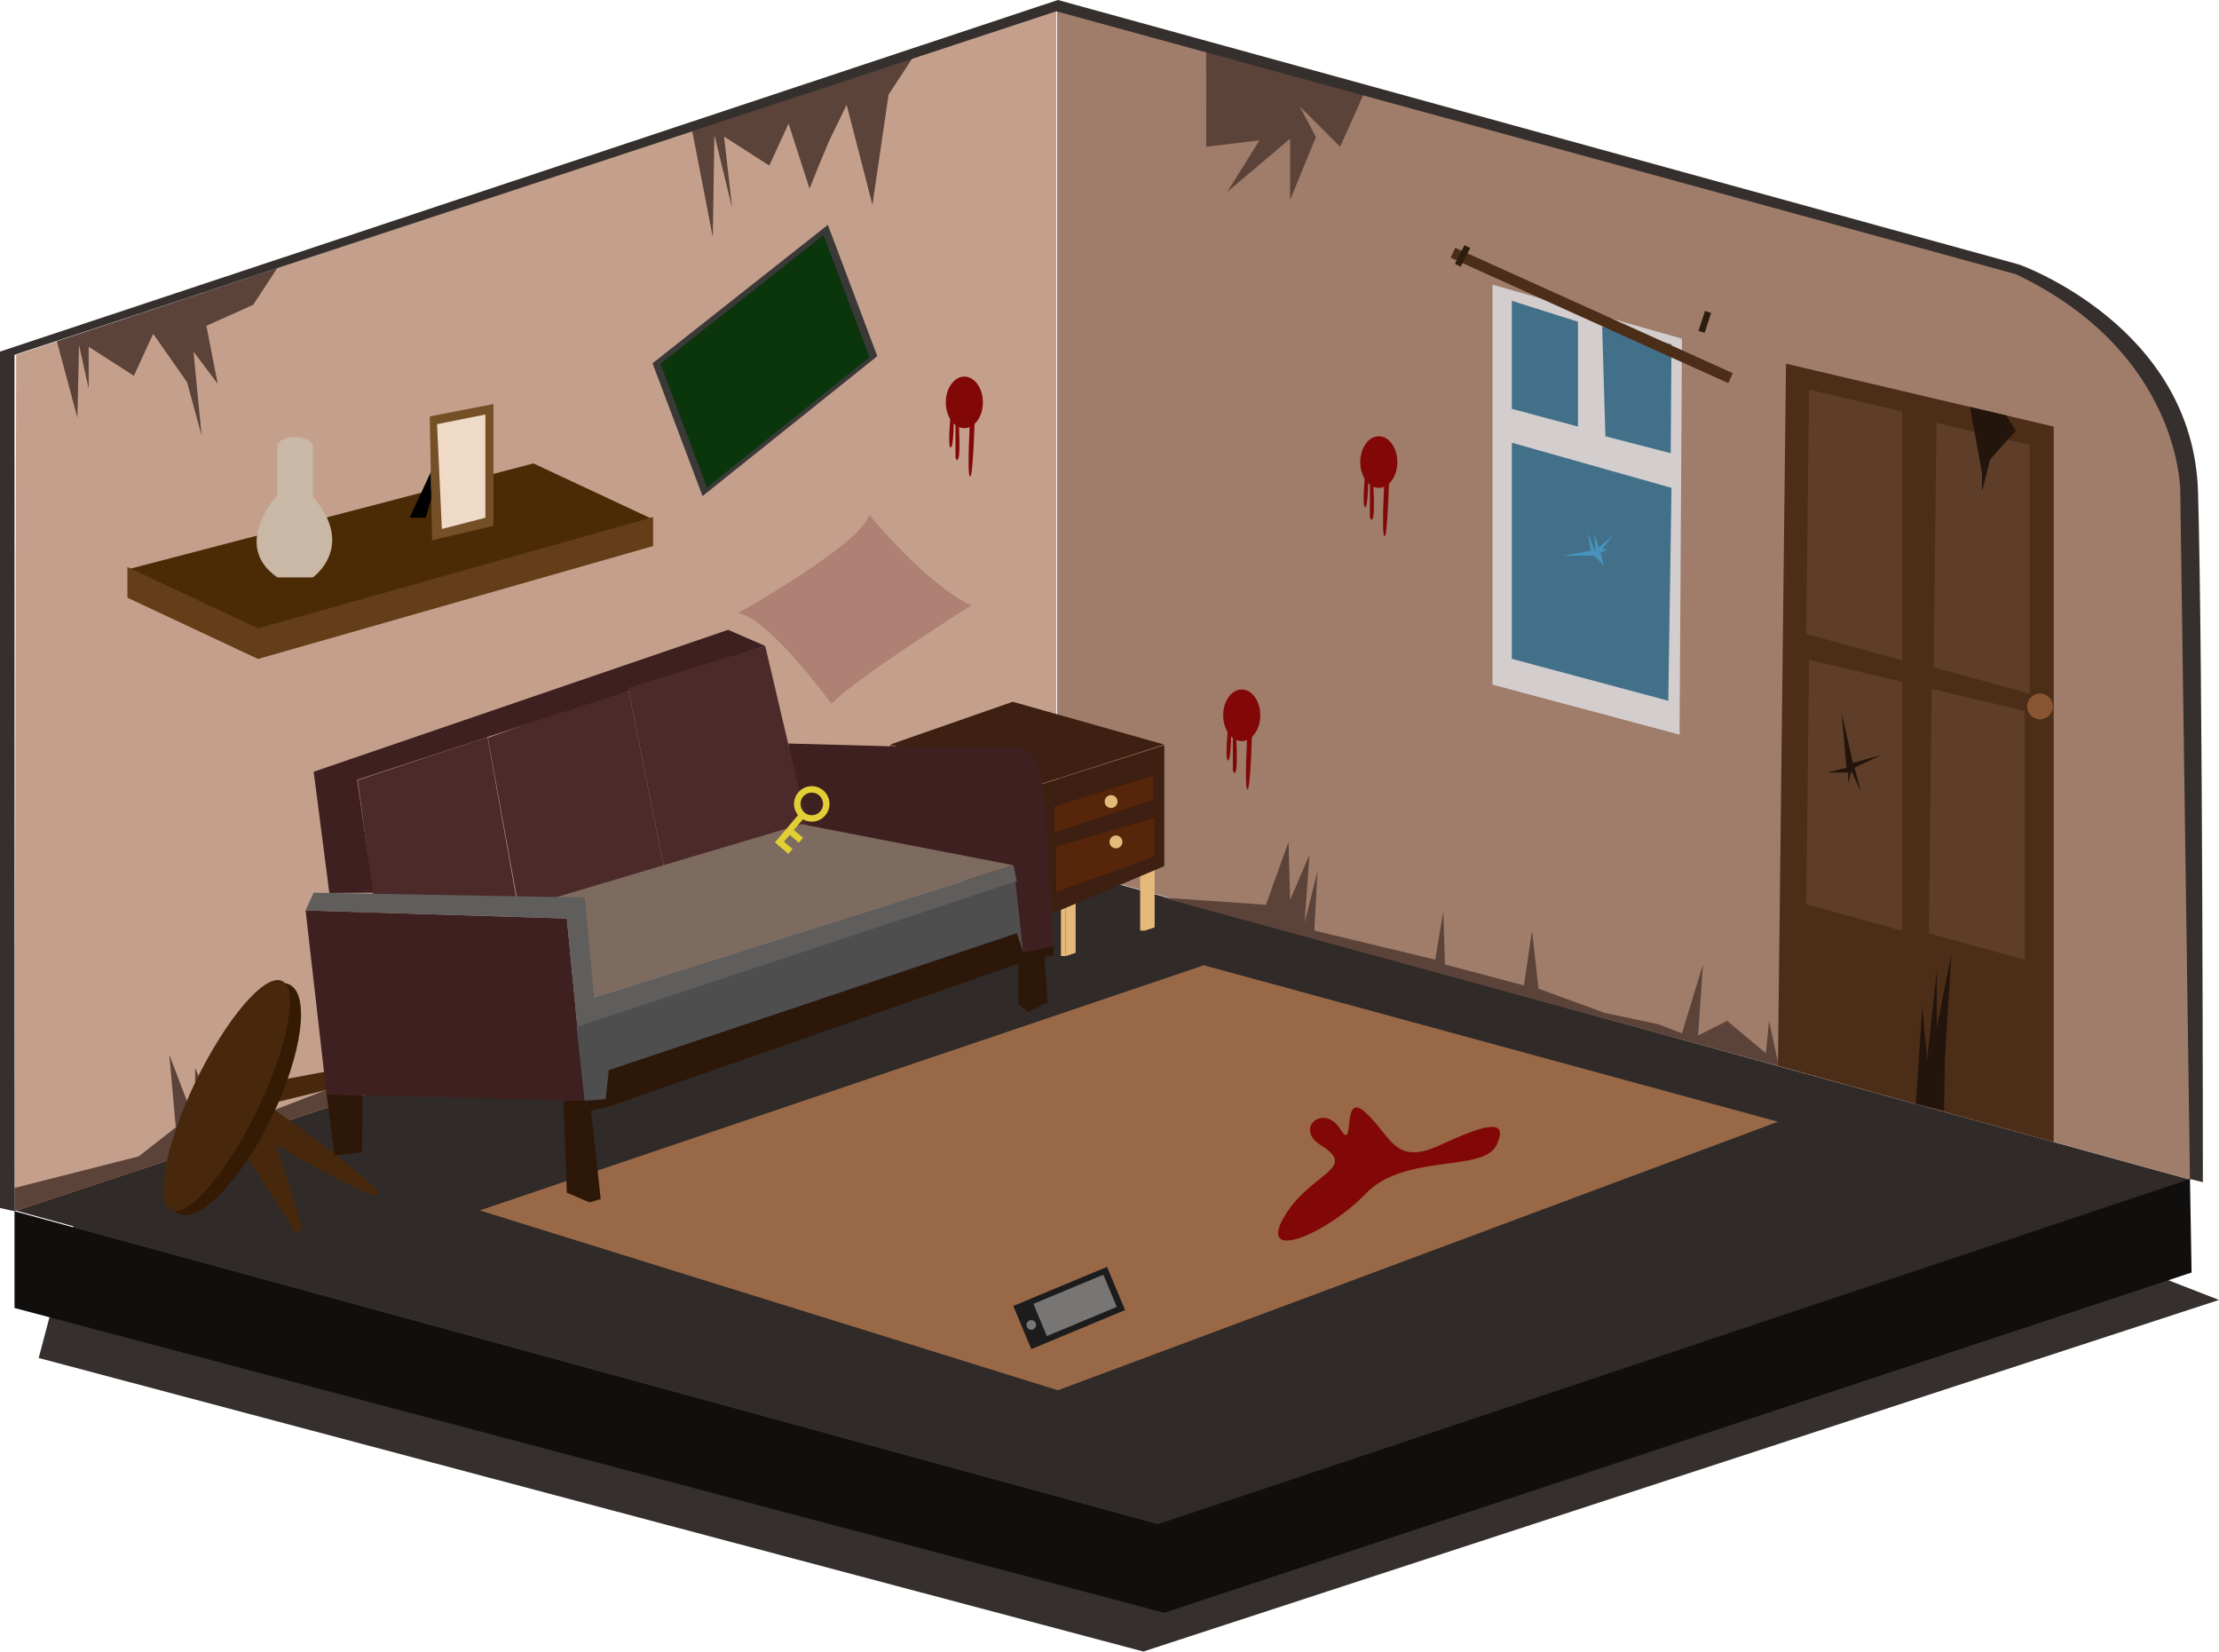
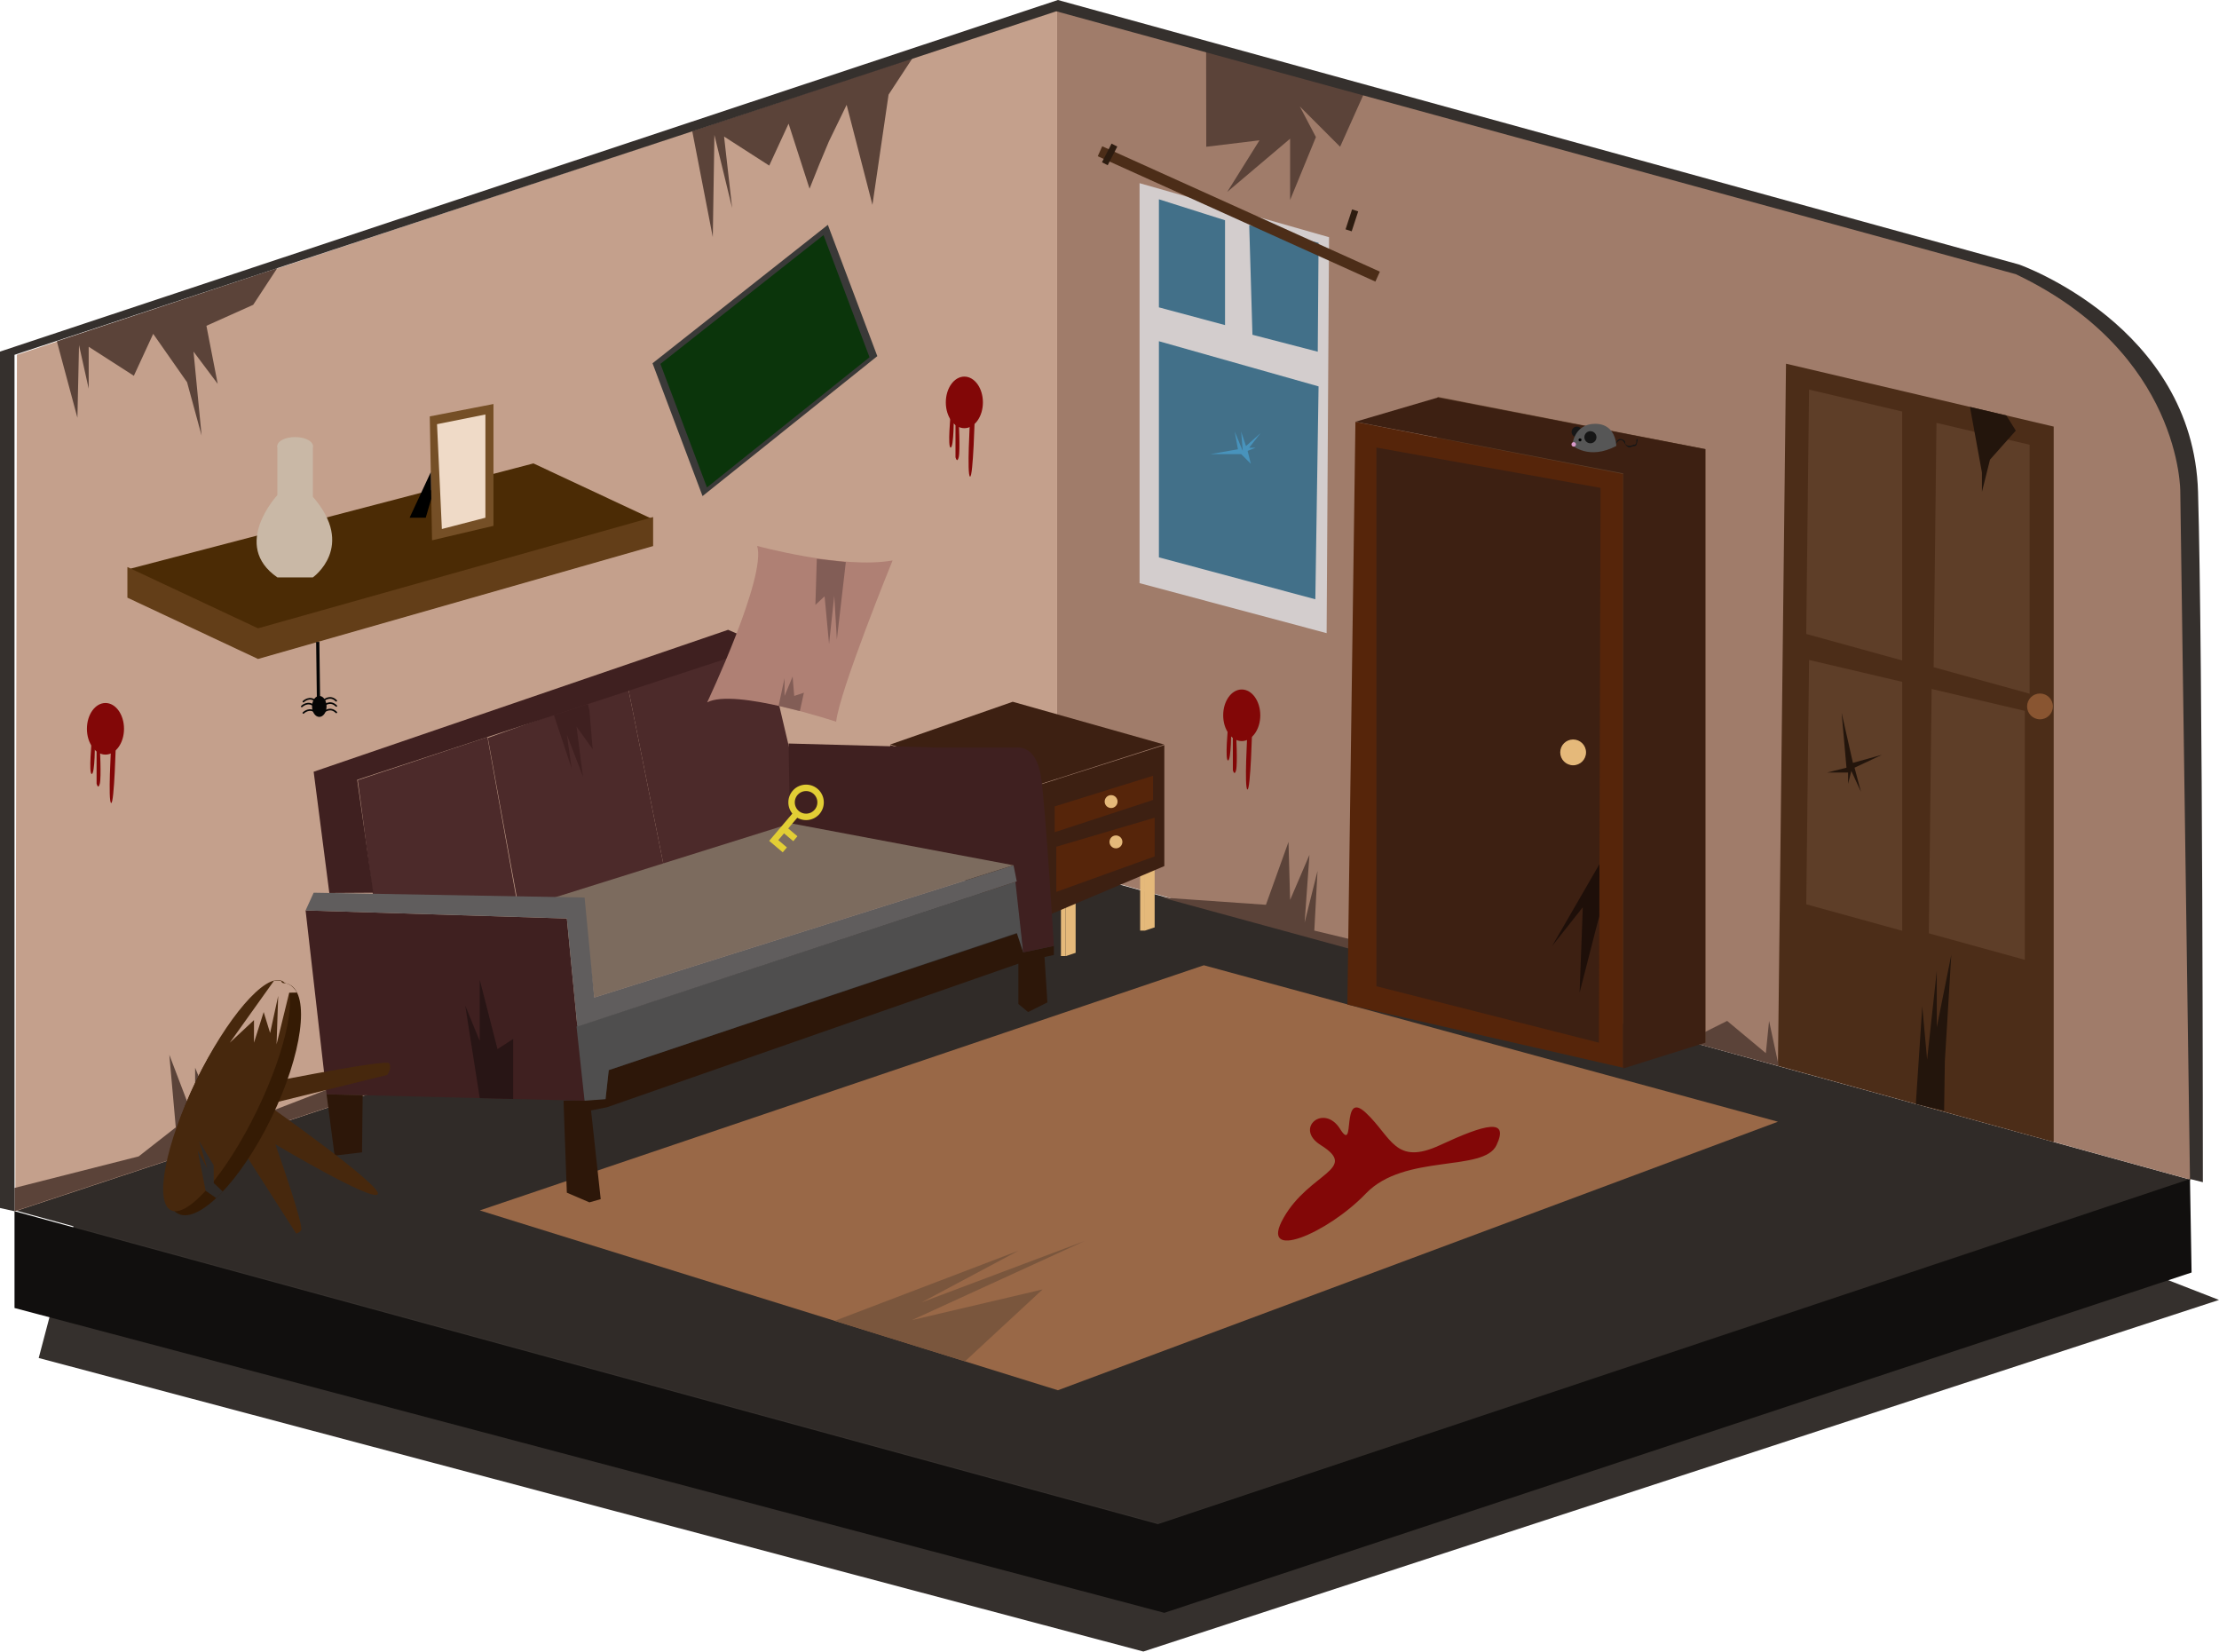
<svg xmlns="http://www.w3.org/2000/svg" id="Calque_1" data-name="Calque 1" viewBox="0 0 1376 1024">
  <defs>
-     <style>.cls-1{fill:#35302d;}.cls-2{fill:#302b28;}.cls-3{fill:#3a1c05;}.cls-4{fill:#c4a08c;}.cls-5{fill:#a07c6a;}.cls-6{fill:#d3cdcd;}.cls-7{fill:#427089;}.cls-8{fill:#3a3938;}.cls-9{fill:#0b350b;}.cls-10{fill:#4893bc;}.cls-11{fill:#996847;}.cls-12{fill:#820707;}.cls-13{fill:#1c1c1c;}.cls-14{fill:#777675;}.cls-15{fill:#4c2d18;}.cls-16{fill:#5e3e28;}.cls-17{fill:#895531;}.cls-18{fill:#23150c;}.cls-19{fill:#5b4339;}.cls-20{fill:#47280d;}.cls-21{fill:#2d1c10;}.cls-22{fill:#351b04;}.cls-23{fill:#110f0e;}.cls-24,.cls-40{fill:none;stroke-miterlimit:10;stroke-width:4px;}.cls-24{stroke:#e0d082;}.cls-25{fill:#4c2a2a;}.cls-26{fill:#3f2020;}.cls-27{fill:#2d1709;}.cls-28{fill:#e5b97a;}.cls-29{fill:#3d2012;}.cls-30{fill:#4f4e4e;}.cls-31{fill:#56250a;}.cls-32{fill:#4b2b05;}.cls-33{fill:#633e18;}.cls-34{fill:#c9b8a6;}.cls-35{fill:#754f26;}.cls-36{fill:#efdac7;}.cls-37{fill:#af8074;}.cls-38{fill:#7c6b5e;}.cls-39{fill:#605d5d;}.cls-40{stroke:#e2ce35;}</style>
+     <style>.cls-1{fill:#35302d;}.cls-2{fill:#302b28;}.cls-3{fill:#3a1c05;}.cls-4{fill:#c4a08c;}.cls-5{fill:#a07c6a;}.cls-6{fill:#4c2a2a;}.cls-7{fill:#3a3938;}.cls-8{fill:#0b350b;}.cls-9{fill:#996847;}.cls-10{fill:#820707;}.cls-11{fill:#4c2d18;}.cls-12{fill:#5e3e28;}.cls-13{fill:#895531;}.cls-14{fill:#23150c;}.cls-15{fill:#5b4339;}.cls-16{fill:#110f0e;}.cls-17,.cls-36,.cls-38,.cls-48{fill:none;stroke-miterlimit:10;}.cls-17{stroke:#e0d082;}.cls-17,.cls-48{stroke-width:4px;}.cls-18{fill:#3f2020;}.cls-19{fill:#2d1709;}.cls-20{fill:#e5b97a;}.cls-21{fill:#3d2012;}.cls-22{fill:#4f4e4e;}.cls-23{fill:#56250a;}.cls-24{fill:#4b2b05;}.cls-25{fill:#633e18;}.cls-26{fill:#c9b8a6;}.cls-27{fill:#754f26;}.cls-28{fill:#efdac7;}.cls-29{fill:#d3cdcd;}.cls-30{fill:#427089;}.cls-31{fill:#4893bc;}.cls-32{fill:#2d1c10;}.cls-33{fill:#7c6b5e;}.cls-34{fill:#605d5d;}.cls-35{fill:#af8074;}.cls-36,.cls-38{stroke:#050505;}.cls-36{stroke-width:2px;}.cls-37{fill:#050505;}.cls-38{stroke-linecap:round;}.cls-39{fill:#825d56;}.cls-40{fill:#7a563d;}.cls-41{fill:#47280d;}.cls-42{fill:#351b04;}.cls-43{fill:#281515;}.cls-44{fill:#1e0f09;}.cls-45{fill:#161616;}.cls-46{fill:#565656;}.cls-47{fill:#db9aca;}.cls-48{stroke:#e2ce35;}</style>
  </defs>
  <polygon class="cls-1" points="24 842 709 1024 1376 806 1340 792 57 717 24 842" />
  <polygon class="cls-2" points="9.5 750.5 654.5 537.5 1358.5 731.5 718.5 944.5 9.5 750.5" />
  <path class="cls-3" d="M919,581" transform="translate(-287.5 -49.5)" />
-   <polygon class="cls-4" points="9 751 10 220 74.89 198.47 655 6 655 537 9 751" />
+   <polygon class="cls-4" points="9.5 751 10.5 220 75.39 198.47 655.5 6 655.5 537 9.5 751" />
  <path class="cls-5" d="M943,56l597,163s104,42,106,159,0,403,0,403L943,587Z" transform="translate(-287.5 -49.5)" />
-   <polygon class="cls-6" points="925.5 176.5 1043 210 1041.5 455.5 925.5 424.5 925.5 176.5" />
-   <polygon class="cls-7" points="937.5 186.5 978.5 199.5 978.5 264.5 937.5 253.5 937.5 186.5" />
-   <polygon class="cls-7" points="993.5 202.5 1036.5 213.5 1036 281 995.5 270.5 993.5 202.5" />
-   <polygon class="cls-7" points="937.5 274.5 1036.5 302.5 1034.5 434.5 937.5 408.5 937.5 274.5" />
-   <polygon class="cls-8" points="404.63 225.24 513.35 139.41 544.02 220.82 435.65 307.59 404.63 225.24" />
-   <polygon class="cls-9" points="409.52 225.62 510.66 145.77 539.19 221.51 438.38 302.23 409.52 225.62" />
-   <polygon class="cls-10" points="989.5 342.5 988.5 330.5 991.5 339.5 1000.5 331.5 993.5 340.5 997.5 340.5 992.5 342.5 994.5 350.5 988.5 344.5 969.5 344.5 986.5 341.5 984.5 330.5 989.5 342.5" />
-   <polygon class="cls-11" points="297.5 750.5 656 862 1102.5 695.5 746.5 598.5 297.5 750.5" />
-   <path class="cls-12" d="M1106.5,759.5c-16.73-10.45,2-26,12-10s0-25,16-10,18,33,46,20,43-17,35,0-57,5-81,30-67,43-51,15S1130.5,774.5,1106.5,759.5Z" transform="translate(-287.5 -49.5)" />
-   <path class="cls-12" d="M877,306s-2,21,0,21,2-20,2-20l1,2v24s1,4,2,0,0-23,0-23h7s-2,34,0,35,3-39,3-39Z" transform="translate(-287.5 -49.5)" />
-   <path class="cls-12" d="M1134,343s-2,21,0,21,2-20,2-20l1,2v24s1,4,2,0,0-23,0-23h7s-2,34,0,35,3-39,3-39Z" transform="translate(-287.5 -49.5)" />
-   <path class="cls-12" d="M1049,500s-2,21,0,21,2-20,2-20l1,2v24s1,4,2,0,0-23,0-23h7s-2,34,0,35,3-39,3-39Z" transform="translate(-287.5 -49.5)" />
-   <rect class="cls-13" x="919" y="846" width="63" height="29" transform="translate(-545.35 382.27) rotate(-22.62)" />
-   <rect class="cls-14" x="930.67" y="848.07" width="46.98" height="21.63" transform="translate(-544.44 383.55) rotate(-22.62)" />
-   <circle class="cls-14" cx="639.5" cy="821.5" r="3" />
-   <polygon class="cls-15" points="1102.5 660.85 1107.5 225.5 1273.5 264.5 1273.5 708.08 1102.5 660.85" />
-   <polygon class="cls-16" points="1120.04 393.07 1121.78 241.56 1179.54 255.14 1179.54 409.5 1120.04 393.07" />
-   <polygon class="cls-16" points="1199.06 413.69 1200.8 262.19 1258.56 275.76 1258.56 430.12 1199.06 413.69" />
-   <polygon class="cls-16" points="1120.06 560.69 1121.8 409.19 1179.56 422.76 1179.56 577.12 1120.06 560.69" />
-   <polygon class="cls-16" points="1196.06 578.69 1197.8 427.19 1255.56 440.76 1255.56 595.12 1196.06 578.69" />
-   <circle class="cls-17" cx="1265" cy="438" r="8" />
-   <polygon class="cls-18" points="1145 476 1142 442 1149 473 1167 468 1150 476 1154 491 1148 478 1146 486 1146 479 1133 479 1145 476" />
-   <polygon class="cls-19" points="737 561 1103 661 1097 633 1095 653 1071 633 1053 642 1056 598 1043 640.66 1028 635 995 628 954 613 950 577 945 611 896 598 895 565 890 595 815 577 817 540 809 572 812 530 800 558 799 522 785 561 720.5 556.5 737 561" />
-   <polygon class="cls-18" points="1221.57 252.3 1229 293 1229 305 1234 285 1250 267 1244.11 257.59 1221.57 252.3" />
-   <polygon class="cls-19" points="9 751 363.89 633.47 286 649 265 608 273 654 256 654 223 608 238.04 662 137 701 121 662 121 696 105 654 109 699 86 717 9 736.56 9 751" />
-   <path class="cls-20" d="M458.24,759s60.92,36.28,63.54,30.88-68.66-55.53-68.66-55.53L527.59,716s3.08-4.06,1.26-7.17-90.61,15-90.61,15l-12.58,32.8,14.43,9.22,31,48.37s.9.44,3.11-1.82S458.24,759,458.24,759Z" transform="translate(-287.5 -49.5)" />
-   <rect class="cls-15" x="1180.12" y="241.67" width="188.9" height="6.77" transform="translate(-73.77 -552.25) rotate(24.3)" />
-   <rect class="cls-21" x="1192.41" y="201.72" width="4" height="13" transform="translate(-60.46 -572.15) rotate(27.18)" />
-   <rect class="cls-21" x="1342.7" y="242.49" width="4" height="13" transform="translate(-143.88 -454.44) rotate(18.08)" />
-   <ellipse class="cls-22" cx="432.51" cy="731.05" rx="79" ry="26" transform="translate(-701.5 751.7) rotate(-64.13)" />
-   <ellipse class="cls-20" cx="428.01" cy="728.86" rx="79" ry="21" transform="translate(-702.07 746.42) rotate(-64.13)" />
-   <polygon class="cls-19" points="95 207 116 237 125 270 120 218 135 238 128 202 157 189 171.91 166.28 35.26 211.62 48 259 49 214 55 241 55 215 83 233 95 207" />
-   <polygon class="cls-19" points="489 76.67 502 117 508 102 514 87.67 525 65 541 127 551 58.67 565.91 35.95 429.26 81.29 442 147 443 83.67 454 129 449 84.67 477 102.67 489 76.67" />
-   <polygon class="cls-19" points="747.92 31.73 748 91 781 87 761 119 800 86 800 124 816 85 806 66 831 91 845.61 58.41 747.92 31.73" />
-   <polygon class="cls-18" points="1188 684.52 1192 624 1195 657 1201 602 1201 637 1210 592 1206 658 1205.55 688.65 1188 684.52" />
-   <polygon class="cls-23" points="9 751 9 811 722 1000 1359 789 1358 731 718 945 9 751" />
+   <polygon class="cls-6" points="474.5 400.5 502.5 519.5 413.5 546.5 389.5 426.5 474.5 400.5" />
+   <polygon class="cls-7" points="404.63 225.24 513.35 139.41 544.02 220.82 435.65 307.59 404.63 225.24" />
+   <polygon class="cls-8" points="409.52 225.62 510.66 145.77 539.19 221.51 438.38 302.23 409.52 225.62" />
+   <polygon class="cls-9" points="297.5 750.5 656 862 1102.5 695.5 746.5 598.5 297.5 750.5" />
+   <path class="cls-10" d="M1106.5,759.5c-16.73-10.45,2-26,12-10s0-25,16-10,18,33,46,20,43-17,35,0-57,5-81,30-67,43-51,15S1130.5,774.5,1106.5,759.5Z" transform="translate(-287.5 -49.5)" />
+   <path class="cls-10" d="M877,306s-2,21,0,21,2-20,2-20l1,2v24s1,4,2,0,0-23,0-23h7s-2,34,0,35,3-39,3-39Z" transform="translate(-287.5 -49.5)" />
+   <path class="cls-10" d="M1134,343s-2,21,0,21,2-20,2-20l1,2v24s1,4,2,0,0-23,0-23h7s-2,34,0,35,3-39,3-39Z" transform="translate(-287.5 -49.5)" />
+   <path class="cls-10" d="M1049,500s-2,21,0,21,2-20,2-20l1,2v24s1,4,2,0,0-23,0-23h7s-2,34,0,35,3-39,3-39Z" transform="translate(-287.5 -49.5)" />
+   <polygon class="cls-11" points="1102.5 660.85 1107.5 225.5 1273.5 264.5 1273.5 708.08 1102.5 660.85" />
+   <polygon class="cls-12" points="1120.04 393.07 1121.78 241.56 1179.54 255.14 1179.54 409.5 1120.04 393.07" />
+   <polygon class="cls-12" points="1199.06 413.69 1200.8 262.19 1258.56 275.76 1258.56 430.12 1199.06 413.69" />
+   <polygon class="cls-12" points="1120.06 560.69 1121.8 409.19 1179.56 422.76 1179.56 577.12 1120.06 560.69" />
+   <polygon class="cls-12" points="1196.06 578.69 1197.8 427.19 1255.56 440.76 1255.56 595.12 1196.06 578.69" />
+   <circle class="cls-13" cx="1265" cy="438" r="8" />
+   <polygon class="cls-14" points="1145 476 1142 442 1149 473 1167 468 1150 476 1154 491 1148 478 1146 486 1146 479 1133 479 1145 476" />
+   <polygon class="cls-15" points="737 561 1103 661 1097 633 1095 653 1071 633 1053 642 1056 598 1043 640.66 1028 635 995 628 954 613 950 577 945 611 896 598 895 565 890 595 815 577 817 540 809 572 812 530 800 558 799 522 785 561 720.5 556.5 737 561" />
+   <polygon class="cls-14" points="1221.57 252.3 1229 293 1229 305 1234 285 1250 267 1244.11 257.59 1221.57 252.3" />
+   <polygon class="cls-15" points="9 751 363.89 633.47 286 649 265 608 273 654 256 654 223 608 238.04 662 137 701 121 662 121 696 105 654 109 699 86 717 9 736.56 9 751" />
+   <polygon class="cls-15" points="95 207 116 237 125 270 120 218 135 238 128 202 157 189 171.91 166.28 35.26 211.62 48 259 49 214 55 241 55 215 83 233 95 207" />
+   <polygon class="cls-15" points="489 76.67 502 117 508 102 514 87.67 525 65 541 127 551 58.67 565.91 35.95 429.26 81.29 442 147 443 83.67 454 129 449 84.67 477 102.67 489 76.67" />
+   <polygon class="cls-15" points="747.92 31.73 748 91 781 87 761 119 800 86 800 124 816 85 806 66 831 91 845.61 58.41 747.92 31.73" />
+   <polygon class="cls-14" points="1188 684.52 1192 624 1195 657 1201 602 1201 637 1210 592 1206 658 1205.55 688.65 1188 684.52" />
+   <polygon class="cls-16" points="9 751 9 811 722 1000 1359 789 1358 731 718 945 9 751" />
  <path class="cls-1" d="M296.5,800.5l-9-2v-531l656-218,596,164s108,38,111,141,3,428,3,428l-8-2-6-426s1-86-102-135l-595-163-646,213Z" transform="translate(-287.5 -49.5)" />
-   <ellipse class="cls-12" cx="598" cy="249.5" rx="11.5" ry="16" />
-   <ellipse class="cls-12" cx="855" cy="286.5" rx="11.5" ry="16" />
-   <ellipse class="cls-12" cx="770" cy="443.5" rx="11.5" ry="16" />
-   <circle class="cls-24" cx="501.34" cy="495.62" r="9" />
-   <polyline class="cls-24" points="501.34 504.62 501.34 526.62 510.34 526.62" />
-   <line class="cls-24" x1="510.84" y1="517.12" x2="501.34" y2="517.12" />
-   <path class="cls-25" d="M509.34,533.24l80.43-26.74c5.74,32.17,12,66.83,17.73,99-29.33-.33-59.17.83-88.5.5C515.78,583.08,512.56,556.16,509.34,533.24Z" transform="translate(-287.5 -49.5)" />
-   <polygon class="cls-25" points="389.5 426.5 413.5 546.5 364.5 566.5 320.5 556.5 302.5 457.5 389.5 426.5" />
-   <polygon class="cls-26" points="204.22 553.67 231.5 553.5 221.5 483.5 474.5 400.5 451.5 390.5 194.5 478.5 204.22 553.67" />
-   <polyline class="cls-27" points="376.5 686.5 366.5 688.5 372.5 743.5 365.5 745.5 351.5 739.5 349.5 684.5 349.5 682.5 349.87 682.5 375.5 681.5 377.5 663.5 631.5 578.5 634.5 590.5 653.5 586.5 653.5 592.13 647.68 593.37 649.5 621.5 637.5 627.5 631.5 622.5 631.5 600.5 631.5 597.5" />
-   <polygon class="cls-26" points="202.5 678.5 362.5 682.5 351.5 569.5 189.5 564.5 202.5 678.5" />
-   <polygon class="cls-27" points="202.5 678.5 224.88 679.06 224.5 714.5 207.5 716.5 202.5 678.5" />
-   <polygon class="cls-28" points="716 535 716 575 710 577 710 536 716 535" />
-   <polygon class="cls-28" points="707 538 707 577 710 577 710 536.15 707 538" />
-   <polygon class="cls-28" points="667 550.79 667 590.79 661 592.79 661 551.79 667 550.79" />
-   <polygon class="cls-28" points="657.89 553.79 657.89 592.79 660.89 592.79 660.89 551.94 657.89 553.79" />
-   <polygon class="cls-29" points="627.99 435.12 721.84 461.62 635.99 489.12 552.05 461.62 627.99 435.12" />
-   <polygon class="cls-29" points="552 462 552 513 637 573 722 537 722 462 637 489 552 462" />
-   <polygon class="cls-30" points="377.5 663.5 375.5 681.5 362.5 682.5 357.5 636.5 630.5 546.5 634.5 590.5 630.5 578.5 377.5 663.5" />
-   <polygon class="cls-31" points="715 481 654 500 654 516 715 496 715 481" />
-   <polygon class="cls-31" points="655 525 655 553 716 531 716 507 655 525" />
-   <circle class="cls-28" cx="689" cy="497" r="4" />
-   <circle class="cls-28" cx="692" cy="522" r="4" />
-   <polygon class="cls-32" points="330.78 287.33 404.63 321.87 160.54 390.86 79.13 353.04 330.78 287.33" />
-   <polygon class="cls-33" points="79 351.58 160 389.58 405 320.58 405 338.58 160 408.58 79 370.58 79 351.58" />
-   <path class="cls-34" d="M459.5,325.5v31s-29,31,0,51h22s27-19,0-50v-32Z" transform="translate(-287.5 -49.5)" />
-   <ellipse class="cls-34" cx="183" cy="276.5" rx="11" ry="5.5" />
-   <polygon class="cls-35" points="267.91 335 306 326.04 306 250.5 266.5 258.18 267.91 335" />
+   <ellipse class="cls-10" cx="598" cy="249.5" rx="11.5" ry="16" />
+   <ellipse class="cls-10" cx="855" cy="286.5" rx="11.5" ry="16" />
+   <ellipse class="cls-10" cx="770" cy="443.5" rx="11.5" ry="16" />
+   <circle class="cls-17" cx="501.34" cy="495.62" r="9" />
+   <polyline class="cls-17" points="501.34 504.62 501.34 526.62 510.34 526.62" />
+   <line class="cls-17" x1="510.84" y1="517.12" x2="501.34" y2="517.12" />
+   <path class="cls-6" d="M509.34,533.24l80.43-26.74c5.74,32.17,12,66.83,17.73,99-29.33-.33-59.17.83-88.5.5C515.78,583.08,512.56,556.16,509.34,533.24Z" transform="translate(-287.5 -49.5)" />
+   <polygon class="cls-6" points="389.5 426.5 413.5 546.5 364.5 566.5 320.5 556.5 302.5 457.5 389.5 426.5" />
+   <polygon class="cls-18" points="204.22 553.67 231.5 553.5 221.5 483.5 474.5 400.5 451.5 390.5 194.5 478.5 204.22 553.67" />
+   <polyline class="cls-19" points="376.5 686.5 366.5 688.5 372.5 743.5 365.5 745.5 351.5 739.5 349.5 684.5 349.5 682.5 349.87 682.5 375.5 681.5 377.5 663.5 631.5 578.5 634.5 590.5 653.5 586.5 653.5 592.13 647.68 593.37 649.5 621.5 637.5 627.5 631.5 622.5 631.5 600.5 631.5 597.5" />
+   <polygon class="cls-18" points="202.5 678.5 362.5 682.5 351.5 569.5 189.5 564.5 202.5 678.5" />
+   <polygon class="cls-19" points="202.5 678.5 224.88 679.06 224.5 714.5 207.5 716.5 202.5 678.5" />
+   <polygon class="cls-20" points="716 535 716 575 710 577 710 536 716 535" />
+   <polygon class="cls-20" points="707 538 707 577 710 577 710 536.15 707 538" />
+   <polygon class="cls-20" points="667 550.79 667 590.79 661 592.79 661 551.79 667 550.79" />
+   <polygon class="cls-20" points="657.89 553.79 657.89 592.79 660.89 592.79 660.89 551.94 657.89 553.79" />
+   <polygon class="cls-21" points="627.99 435.12 721.84 461.62 635.99 489.12 552.05 461.62 627.99 435.12" />
+   <polygon class="cls-21" points="552 462 552 513 637 573 722 537 722 462 637 489 552 462" />
+   <polygon class="cls-22" points="377.5 663.5 375.5 681.5 362.5 682.5 357.5 636.5 630.5 546.5 634.5 590.5 630.5 578.5 377.5 663.5" />
+   <path class="cls-18" d="M868,513h50s12-2,15,18,8,105,8,105l-19,4-6-54L777.5,569.5q-.5-29.5-1-59Z" transform="translate(-287.5 -49.5)" />
+   <polygon class="cls-23" points="715 481 654 500 654 516 715 496 715 481" />
+   <polygon class="cls-23" points="655 525 655 553 716 531 716 507 655 525" />
+   <circle class="cls-20" cx="689" cy="497" r="4" />
+   <circle class="cls-20" cx="692" cy="522" r="4" />
+   <polygon class="cls-24" points="330.78 287.33 404.63 321.87 160.54 390.86 79.13 353.04 330.78 287.33" />
+   <polygon class="cls-25" points="79 351.58 160 389.58 405 320.58 405 338.58 160 408.58 79 370.58 79 351.58" />
+   <path class="cls-26" d="M459.5,325.5v31s-29,31,0,51h22s27-19,0-50v-32Z" transform="translate(-287.5 -49.5)" />
+   <ellipse class="cls-26" cx="183" cy="276.5" rx="11" ry="5.5" />
+   <polygon class="cls-27" points="267.91 335 306 326.04 306 250.5 266.5 258.18 267.91 335" />
  <polygon points="267.13 292.75 254 321 264 321 267.44 309.24 267.13 292.75" />
-   <polygon class="cls-36" points="271 263 301 257 301 321 274 328 271 263" />
-   <path class="cls-37" d="M826.59,368.75s34.85,42.75,63.14,56.12c-.42.25-73.91,46.76-86.58,61.06,0,0-39.08-53.69-58.14-56.24C745,429.69,820.44,387.7,826.59,368.75Z" transform="translate(-287.5 -49.5)" />
-   <path class="cls-26" d="M868,513h50s12-2,15,18,8,105,8,105l-19,4-6-54c-46.17-5.5-119.83-14.5-166-20-.33-19.67,26.83-35.83,26.5-55.5Z" transform="translate(-287.5 -49.5)" />
-   <polygon class="cls-25" points="474.5 400.5 502.5 519.5 413.5 546.5 389.5 426.5 474.5 400.5" />
-   <polygon class="cls-38" points="362.5 565.5 368.5 618.5 628.5 536.5 497 511 337.11 558.59 362.5 565.5" />
-   <polygon class="cls-39" points="189.5 564.5 194.5 553.5 362.5 556.5 368.5 618.5 628.5 536.5 630.5 546.5 358 636.56 351.5 569.5 189.5 564.5" />
-   <circle class="cls-40" cx="503.38" cy="498.45" r="9" />
-   <polyline class="cls-40" points="497.56 505.31 483.33 522.09 490.2 527.91" />
-   <line class="cls-40" x1="496.72" y1="520.99" x2="489.47" y2="514.85" />
+   <polygon class="cls-28" points="271 263 301 257 301 321 274 328 271 263" />
+   <polygon class="cls-29" points="706.64 113.57 824.14 147.07 822.64 392.57 706.64 361.57 706.64 113.57" />
+   <polygon class="cls-30" points="718.64 123.57 759.64 136.57 759.64 201.57 718.64 190.57 718.64 123.57" />
+   <polygon class="cls-30" points="774.64 139.57 817.64 150.57 817.14 218.07 776.64 207.57 774.64 139.57" />
+   <polygon class="cls-30" points="718.64 211.57 817.64 239.57 815.64 371.57 718.64 345.57 718.64 211.57" />
+   <polygon class="cls-31" points="770.64 279.57 769.64 267.57 772.64 276.57 781.64 268.57 774.64 277.57 778.64 277.57 773.64 279.57 775.64 287.57 769.64 281.57 750.64 281.57 767.64 278.57 765.64 267.57 770.64 279.57" />
+   <rect class="cls-11" x="961.26" y="178.73" width="188.9" height="6.77" transform="translate(-119.05 -467.77) rotate(24.3)" />
+   <rect class="cls-32" x="973.55" y="138.79" width="4" height="13" transform="translate(-113.38 -479.12) rotate(27.18)" />
+   <rect class="cls-32" x="1123.84" y="179.56" width="4" height="13" transform="translate(-174.21 -389.64) rotate(18.08)" />
+   <polygon class="cls-33" points="362.5 565.5 368.5 618.5 628.5 536.5 490.5 510.5 337.11 558.59 362.5 565.5" />
+   <polygon class="cls-34" points="189.5 564.5 194.5 553.5 362.5 556.5 368.5 618.5 628.5 536.5 630.5 546.5 358 636.56 351.5 569.5 189.5 564.5" />
+   <path class="cls-35" d="M757,388s53.2,14.55,84,9c-.2.45-33,81-35,100,0,0-63-21-80-12C726,485,763,407,757,388Z" transform="translate(-287.5 -49.5)" />
+   <polygon class="cls-12" points="886.5 607.39 891.5 246.1 1057.5 278.46 1057.5 646.58 886.5 607.39" />
+   <polygon class="cls-23" points="835.5 622.85 840.5 261.56 1006.5 293.92 1006.5 662.04 835.5 622.85" />
+   <polygon class="cls-21" points="891.5 246.5 840.5 261.5 1006.5 293.5 1006.5 662.5 1057.5 646.5 1057.5 278.5 891.5 246.5" />
+   <polygon class="cls-21" points="853.5 277.5 992.5 302.5 991.5 646.5 853.5 611.5 853.5 277.5" />
+   <circle class="cls-20" cx="975.5" cy="466.5" r="8" />
+   <path class="cls-10" d="M344.4,508.38s-2,21,0,21,2-20,2-20l1,2v24s1,4,2,0,0-23,0-23h7s-2,34,0,35,3-39,3-39Z" transform="translate(-287.5 -49.5)" />
+   <ellipse class="cls-10" cx="65.4" cy="451.88" rx="11.5" ry="16" />
+   <line class="cls-36" x1="197.03" y1="398" x2="197.5" y2="433.5" />
+   <ellipse class="cls-37" cx="198" cy="438" rx="4.5" ry="6.5" />
+   <path class="cls-38" d="M488,484s4-4,8,0" transform="translate(-287.5 -49.5)" />
+   <path class="cls-38" d="M488.05,487.22s4-4,8,0" transform="translate(-287.5 -49.5)" />
+   <path class="cls-38" d="M488.05,491.22s4-4,8,0" transform="translate(-287.5 -49.5)" />
+   <path class="cls-38" d="M475.62,484.53s4-4,8,0" transform="translate(-287.5 -49.5)" />
+   <path class="cls-38" d="M474.62,487.53s4-4,8,0" transform="translate(-287.5 -49.5)" />
+   <path class="cls-38" d="M475.62,491.53s4-4,8,0" transform="translate(-287.5 -49.5)" />
+   <polygon class="cls-18" points="343.51 443.47 354.5 476.5 351.5 455.5 361.5 481.5 357.5 450.5 367.5 464.5 365.5 440.5 364.56 436.57 343.51 443.47" />
+   <polygon class="cls-39" points="482.8 437.65 486.5 420.5 486.5 431.5 491.5 419.5 492.5 431.5 498.5 429.5 496 440.88 482.8 437.65" />
+   <polygon class="cls-39" points="524.5 348.5 518.94 396.52 517.32 369.38 514.1 399.28 511.33 369.74 505.63 375.03 506.5 346.5 524.5 348.5" />
+   <polygon class="cls-40" points="517.61 818.96 631.5 775.5 571.5 807.5 672.5 769.5 565.5 818.5 646.5 799.5 598.38 844.08 517.61 818.96" />
+   <path class="cls-41" d="M458.24,759s60.92,36.28,63.54,30.88-68.66-55.53-68.66-55.53L527.59,716s3.08-4.06,1.26-7.17-90.61,15-90.61,15l-12.58,32.8,14.43,9.22,31,48.37s.9.44,3.11-1.82S458.24,759,458.24,759Z" transform="translate(-287.5 -49.5)" />
+   <ellipse class="cls-42" cx="432.51" cy="731.05" rx="79" ry="26" transform="translate(-701.5 751.7) rotate(-64.13)" />
+   <ellipse class="cls-41" cx="428.01" cy="728.86" rx="79" ry="21" transform="translate(-702.07 746.42) rotate(-64.13)" />
+   <polygon class="cls-43" points="297.5 680.88 288.5 623.5 297.5 645.5 297.5 607.5 308.5 650.5 318.21 644.19 318.21 681.39 297.5 680.88" />
+   <polygon class="cls-2" points="134.1 742.86 127.53 738.33 122.56 713.3 128.5 724.5 123.5 707.5 132.5 722.5 132.56 733.53 138.16 738.8 134.1 742.86" />
+   <path class="cls-4" d="M457.47,657.5,430,696l15-14v14l6-19,4,13,5-23-1,30,7.84-32,4.83-.08s-3.07-5.59-7.37-5.74S464.94,657,457.47,657.5Z" transform="translate(-287.5 -49.5)" />
+   <polygon class="cls-44" points="991.82 535.78 962.5 586.5 981.5 562.5 979.5 615.5 989.5 576.5 991.73 568.07 991.82 535.78" />
+   <circle class="cls-45" cx="977.83" cy="267.78" r="3.28" />
+   <path class="cls-46" d="M1289.78,326a16.46,16.46,0,0,0-.55-3.82c-1-4.07-4-9.94-12.66-9.91-13.21.1-14.09,13.35-14.09,13.35S1272.79,335,1289.78,326Z" transform="translate(-287.5 -49.5)" />
+   <path class="cls-45" d="M1289.71,324.48s2.76-4.64,5.11-.32,4,2.2,5.43,2,1.91.26,2.53-2.64-.68-1.92-.56-.87c.2,1.86-.62,2.89-1.61,2.52-3.11,1.77-5.64.16-5.33-1.28s-4.2-4.24-5.64.15Z" transform="translate(-287.5 -49.5)" />
+   <circle class="cls-45" cx="986.21" cy="271.1" r="3.75" />
+   <circle class="cls-47" cx="975.86" cy="275.54" r="1.4" />
+   <circle cx="1267.3" cy="322.26" r="0.94" transform="translate(437.76 1462.75) rotate(-79.78)" />
+   <circle class="cls-48" cx="499.85" cy="497.49" r="9" />
+   <polyline class="cls-48" points="494.03 504.35 479.8 521.13 486.67 526.95" />
+   <line class="cls-48" x1="493.19" y1="520.03" x2="485.94" y2="513.89" />
</svg>
